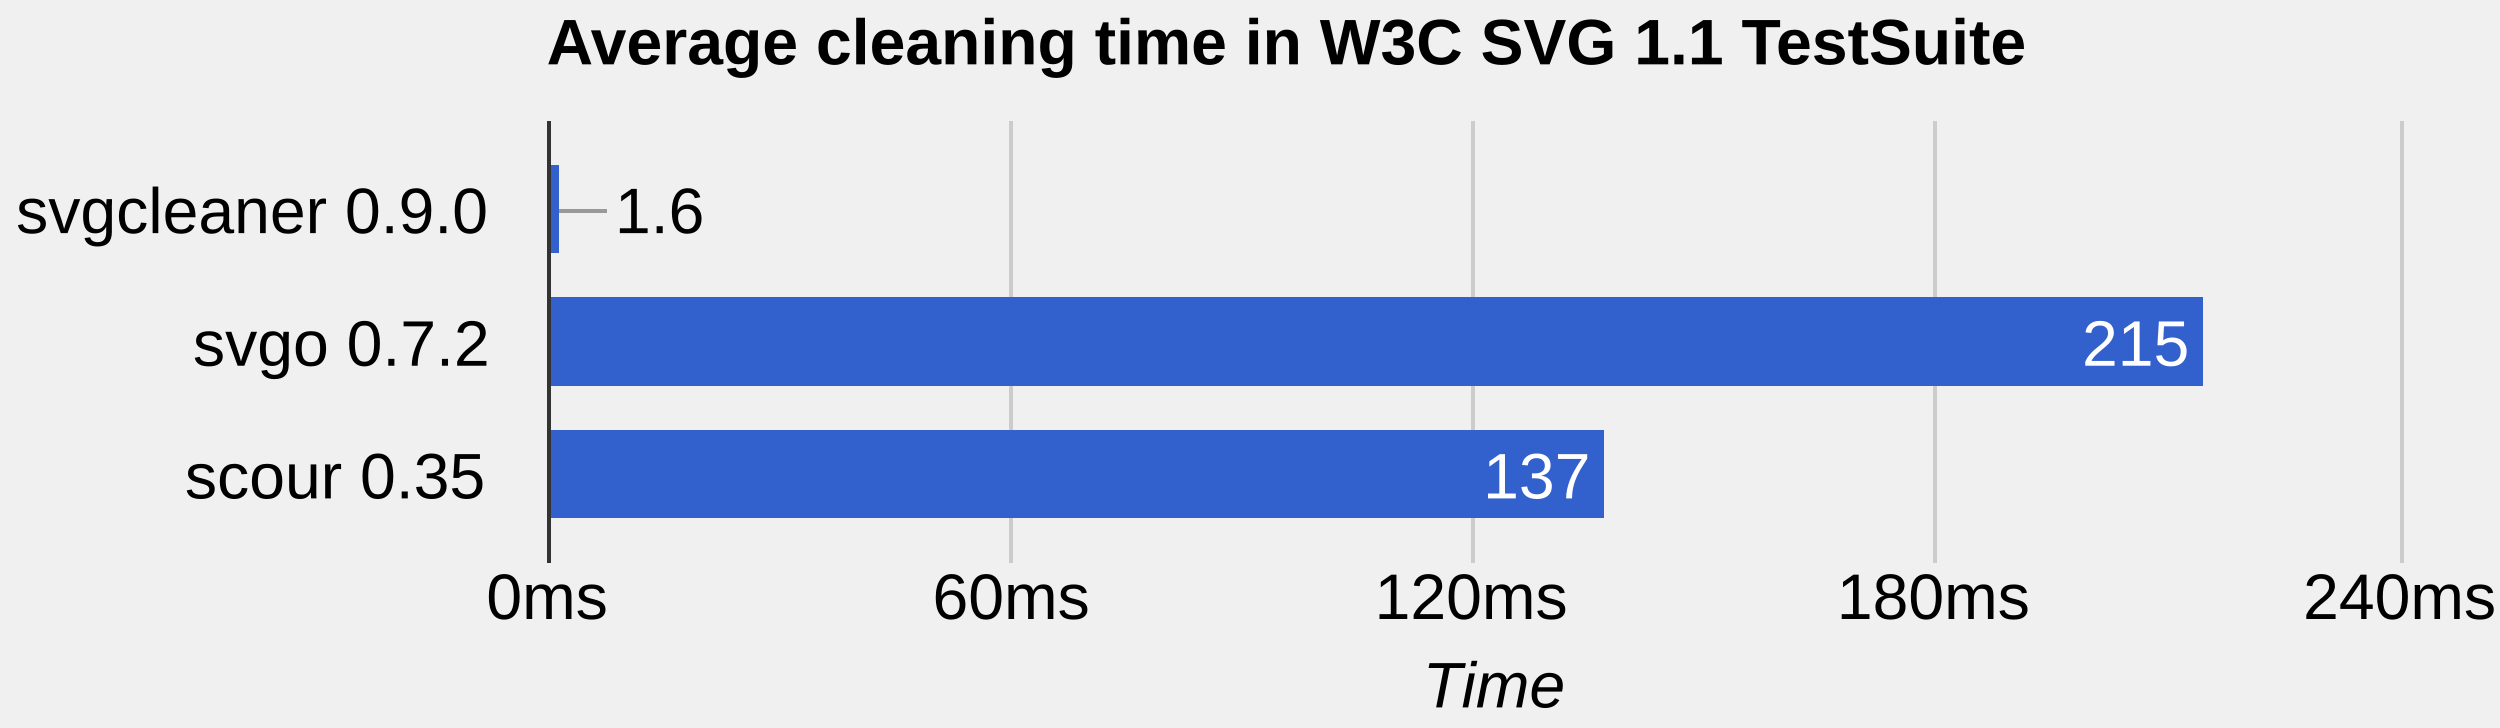
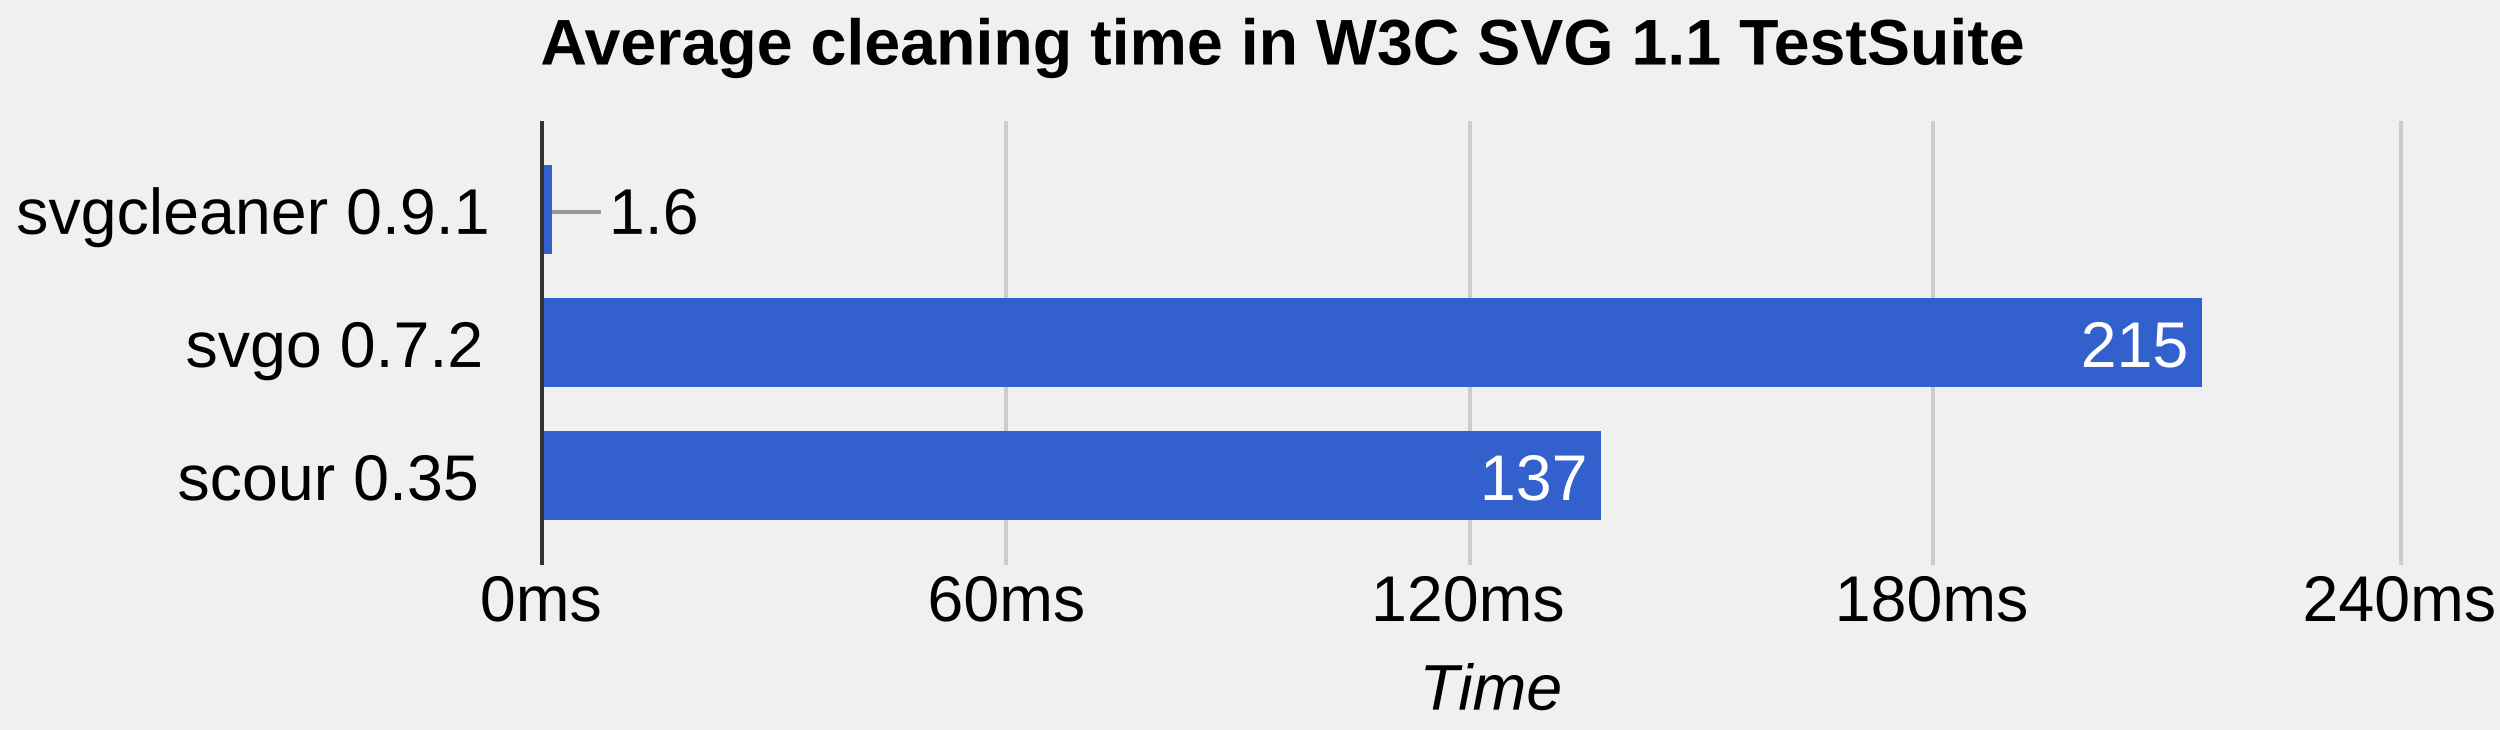
- <svg xmlns="http://www.w3.org/2000/svg" height="181" shape-rendering="crispEdges" width="622">
-   <text font-family="Arial" font-size="16" font-weight="bold" x="136" y="16">
+ <svg xmlns="http://www.w3.org/2000/svg" height="181" shape-rendering="crispEdges" width="620">
+   <text font-family="Arial" font-size="16" font-weight="bold" x="134" y="16">
        Average cleaning time in W3C SVG 1.1 TestSuite
    </text>
  <text font-family="Arial" font-size="16" x="4" y="58">
-         svgcleaner 0.9.0
+         svgcleaner 0.9.1
    </text>
-   <text font-family="Arial" font-size="16" x="48" y="91">
+   <text font-family="Arial" font-size="16" x="46" y="91">
        svgo 0.7.2
    </text>
-   <text font-family="Arial" font-size="16" x="46" y="124">
+   <text font-family="Arial" font-size="16" x="44" y="124">
        scour 0.35
    </text>
-   <rect fill="#ccc" height="110" width="1" x="136" y="30" />
-   <text fill="#000" font-family="Arial" font-size="16" x="121" y="154">
+   <rect fill="#ccc" height="110" width="1" x="134" y="30" />
+   <text fill="#000" font-family="Arial" font-size="16" x="119" y="154">
        0ms
    </text>
-   <rect fill="#ccc" height="110" width="1" x="251" y="30" />
-   <text fill="#000" font-family="Arial" font-size="16" x="232" y="154">
+   <rect fill="#ccc" height="110" width="1" x="249" y="30" />
+   <text fill="#000" font-family="Arial" font-size="16" x="230" y="154">
        60ms
    </text>
-   <rect fill="#ccc" height="110" width="1" x="366" y="30" />
-   <text fill="#000" font-family="Arial" font-size="16" x="342" y="154">
+   <rect fill="#ccc" height="110" width="1" x="364" y="30" />
+   <text fill="#000" font-family="Arial" font-size="16" x="340" y="154">
        120ms
    </text>
-   <rect fill="#ccc" height="110" width="1" x="481" y="30" />
-   <text fill="#000" font-family="Arial" font-size="16" x="457" y="154">
+   <rect fill="#ccc" height="110" width="1" x="479" y="30" />
+   <text fill="#000" font-family="Arial" font-size="16" x="455" y="154">
        180ms
    </text>
-   <rect fill="#ccc" height="110" width="1" x="597" y="30" />
-   <text fill="#000" font-family="Arial" font-size="16" x="573" y="154">
+   <rect fill="#ccc" height="110" width="1" x="595" y="30" />
+   <text fill="#000" font-family="Arial" font-size="16" x="571" y="154">
        240ms
    </text>
-   <rect fill="#3260cd" height="22" width="3" x="136" y="41" />
-   <rect fill="#999" height="1" width="12" x="139" y="52" />
-   <text fill="#000" font-family="Arial" font-size="16" x="153" y="58">
+   <rect fill="#3260cd" height="22" width="3" x="134" y="41" />
+   <rect fill="#999" height="1" width="12" x="137" y="52" />
+   <text fill="#000" font-family="Arial" font-size="16" x="151" y="58">
        1.6
    </text>
-   <rect fill="#3260cd" height="22" width="412" x="136" y="74" />
-   <text fill="#fff" font-family="Arial" font-size="16" x="518" y="91">
+   <rect fill="#3260cd" height="22" width="412" x="134" y="74" />
+   <text fill="#fff" font-family="Arial" font-size="16" x="516" y="91">
        215
    </text>
-   <rect fill="#3260cd" height="22" width="263" x="136" y="107" />
-   <text fill="#fff" font-family="Arial" font-size="16" x="369" y="124">
+   <rect fill="#3260cd" height="22" width="263" x="134" y="107" />
+   <text fill="#fff" font-family="Arial" font-size="16" x="367" y="124">
        137
    </text>
-   <rect fill="#333" height="110" width="1" x="136" y="30" />
-   <text font-family="Arial" font-size="16" font-style="italic" x="354" y="176">
+   <rect fill="#333" height="110" width="1" x="134" y="30" />
+   <text font-family="Arial" font-size="16" font-style="italic" x="352" y="176">
        Time
    </text>
</svg>
